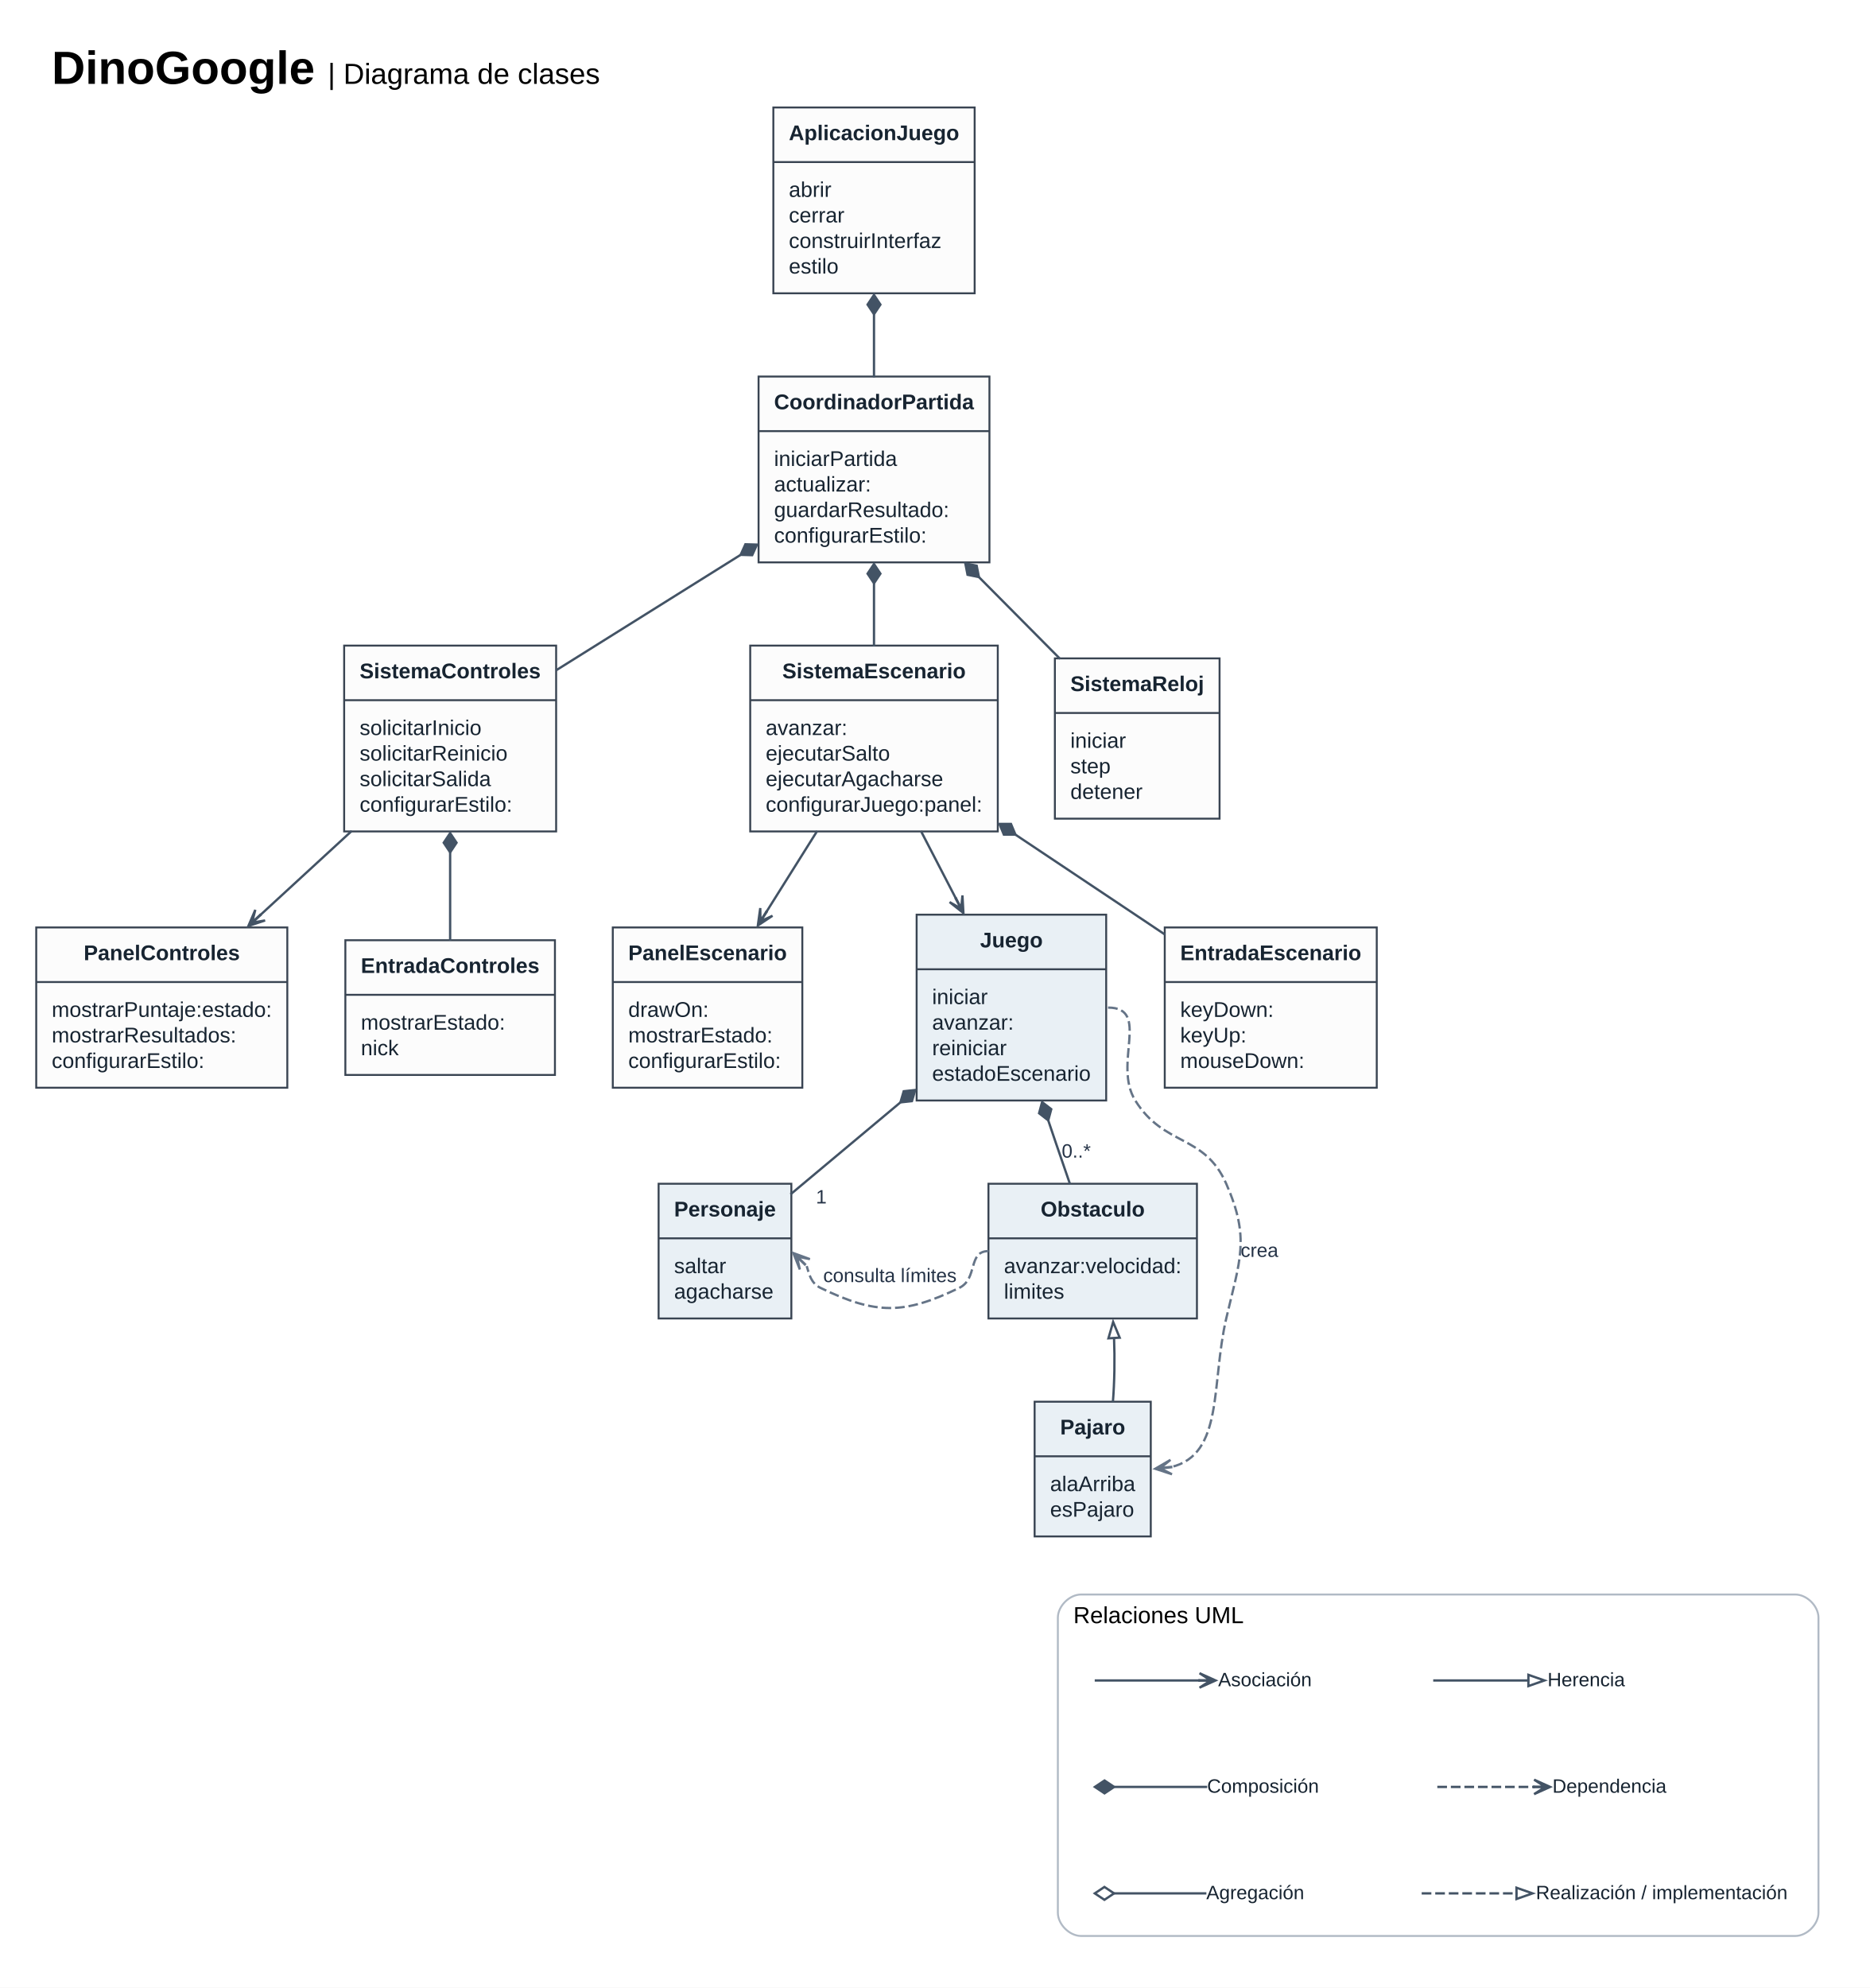
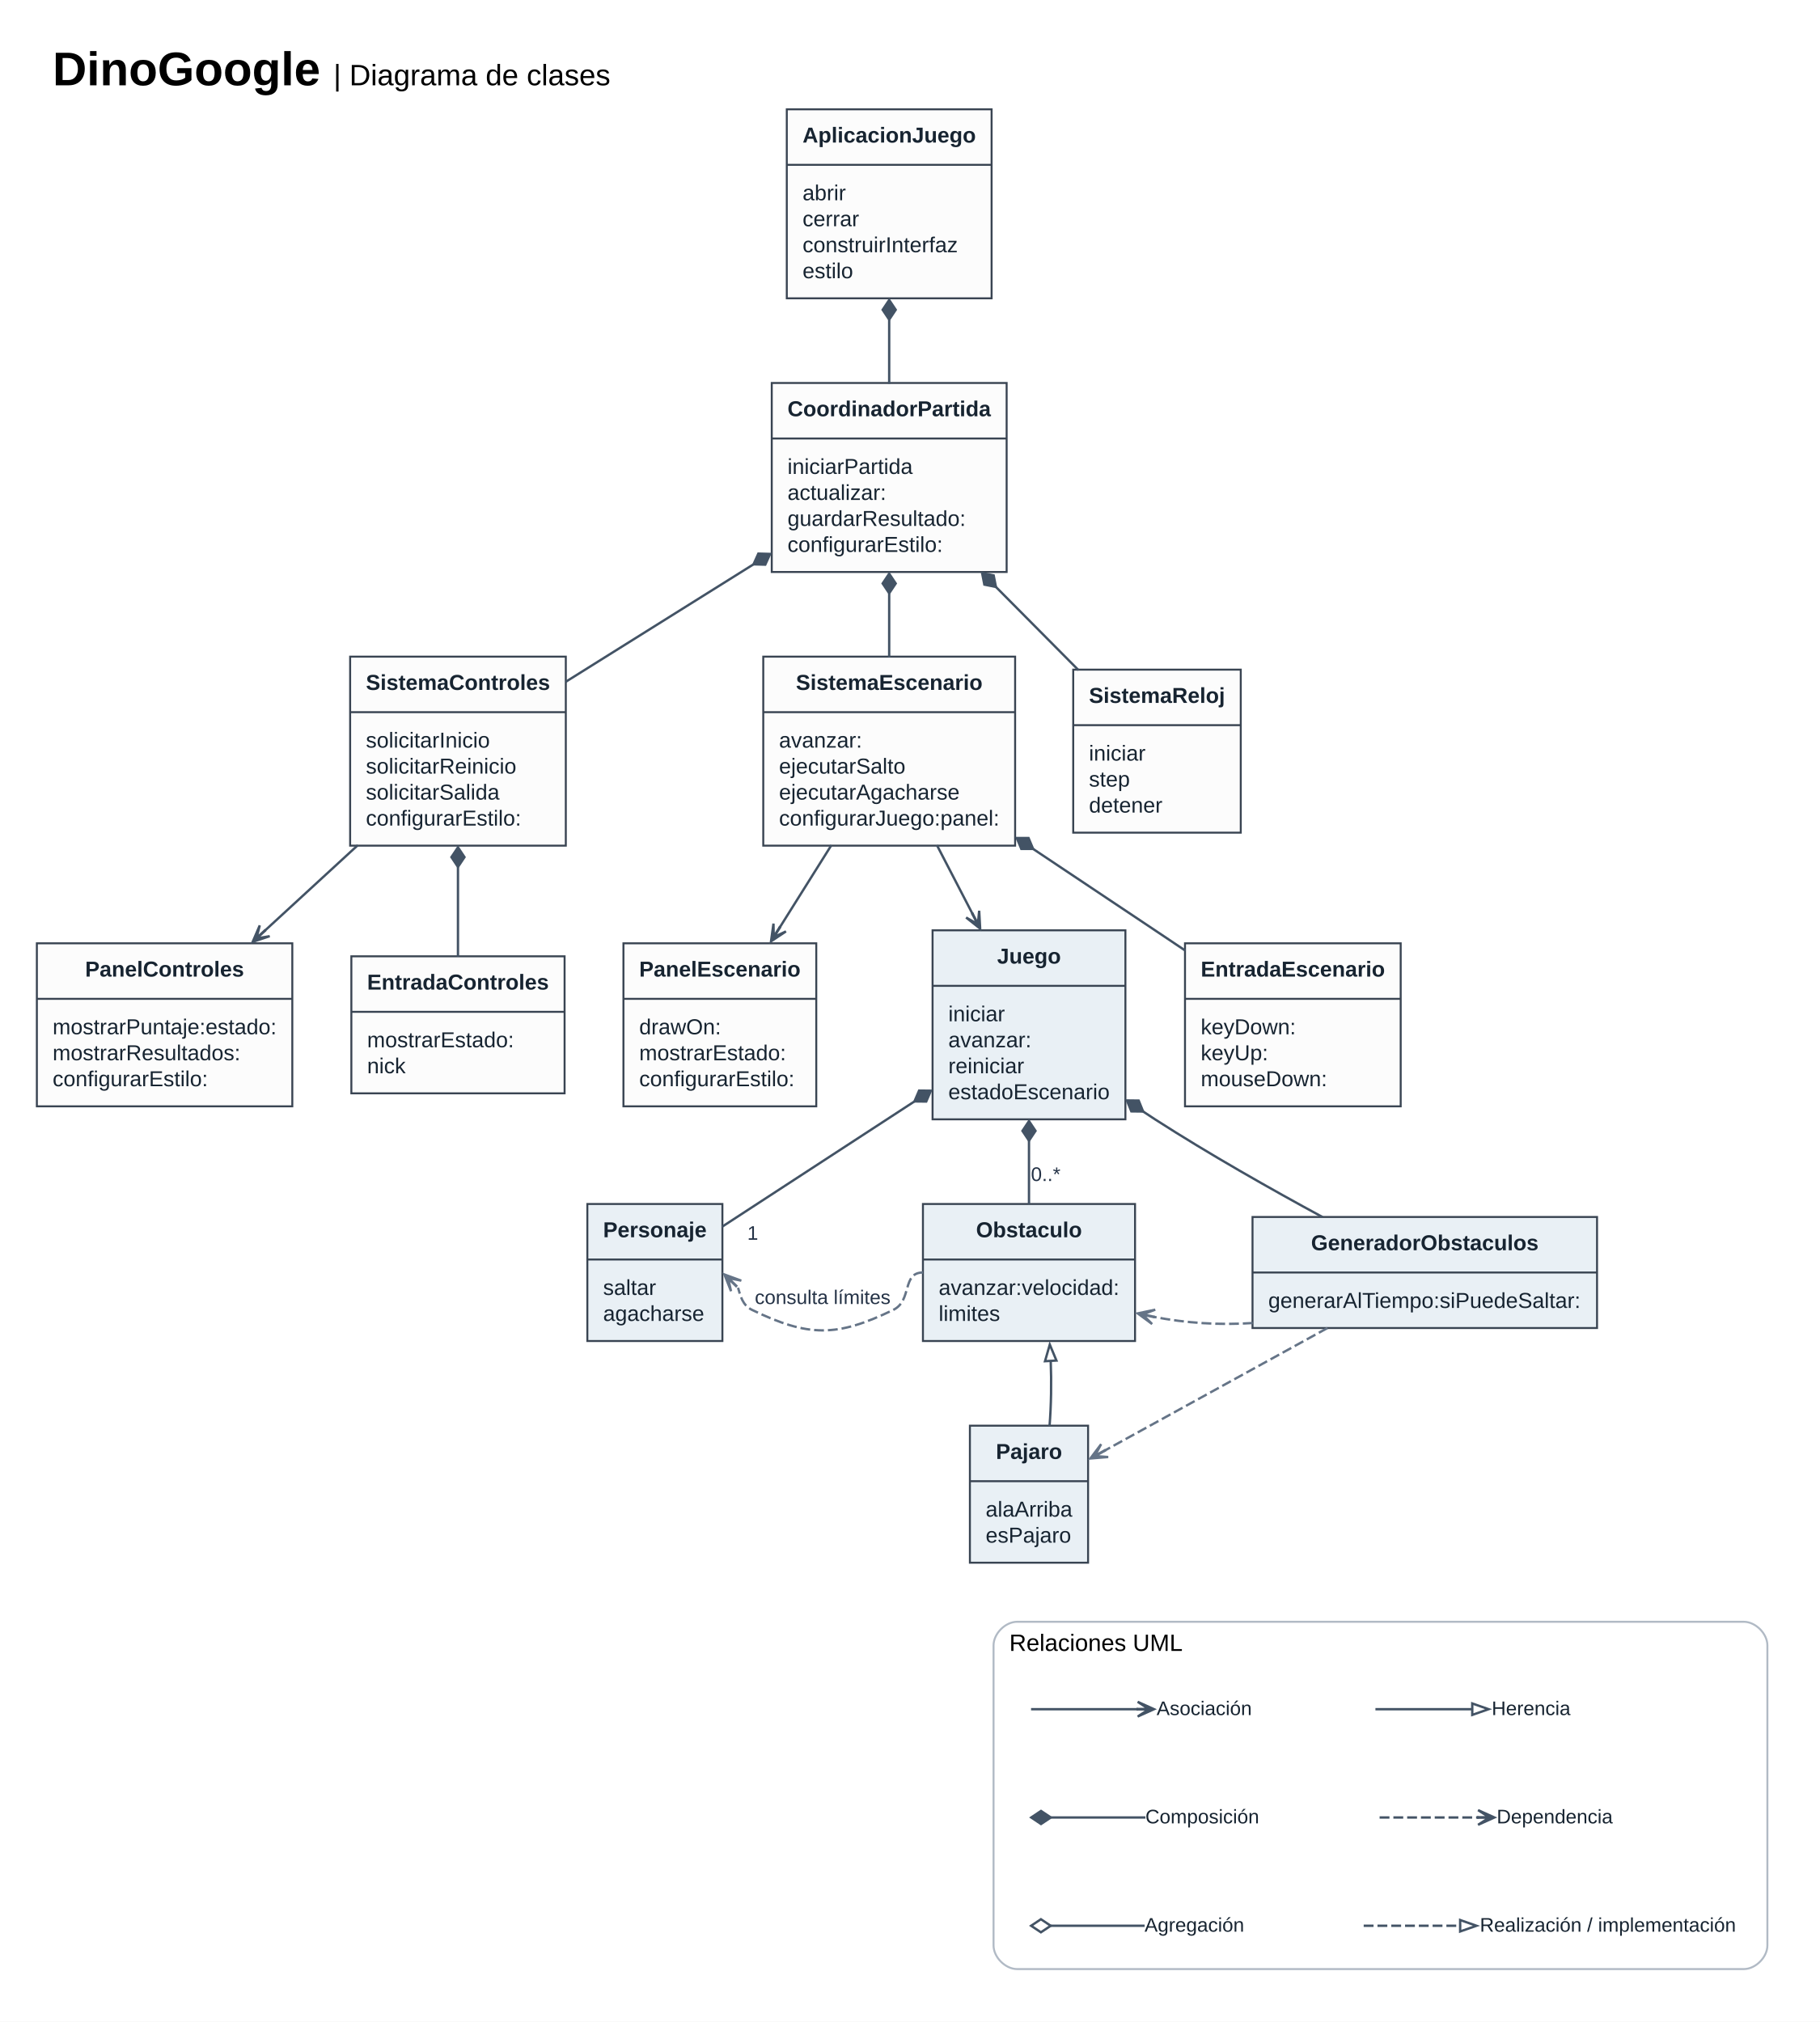
- <svg xmlns="http://www.w3.org/2000/svg" width="966pt" height="1027pt" viewBox="0.00 0.00 966.00 1027.00">
+ <svg xmlns="http://www.w3.org/2000/svg" width="924pt" height="1027pt" viewBox="0.00 0.00 924.00 1027.00">
  <g id="graph0" class="graph" transform="scale(1 1) rotate(0) translate(18.72 1008.12)">
-     <polygon fill="#ffffff" stroke="none" points="-18.72,18.72 -18.72,-1008.12 947.58,-1008.12 947.58,18.72 -18.72,18.72" />
+     <polygon fill="#ffffff" stroke="none" points="-18.72,18.72 -18.72,-1008.12 905.58,-1008.12 905.58,18.72 -18.72,18.72" />
    <text xml:space="preserve" text-anchor="start" x="8" y="-964.8" font-family="Arial" font-weight="bold" font-size="24.00">DinoGoogle</text>
    <text xml:space="preserve" text-anchor="start" x="143.98" y="-964.8" font-family="Arial" font-size="24.00"> </text>
    <text xml:space="preserve" text-anchor="start" x="150.65" y="-964.8" font-family="Arial" font-size="15.00">| Diagrama de clases</text>
    <g id="clust5" class="cluster">
-       <path fill="#ffffff" stroke="#b1bac5" d="M539.86,-8C539.86,-8 908.86,-8 908.86,-8 914.86,-8 920.86,-14 920.86,-20 920.86,-20 920.86,-172.4 920.86,-172.4 920.86,-178.4 914.86,-184.4 908.86,-184.4 908.86,-184.4 539.86,-184.4 539.86,-184.4 533.86,-184.4 527.86,-178.4 527.86,-172.4 527.86,-172.4 527.86,-20 527.86,-20 527.86,-14 533.86,-8 539.86,-8" />
-       <text xml:space="preserve" text-anchor="middle" x="579.88" y="-169.6" font-family="Arial" font-size="12.00">Relaciones UML</text>
+       <path fill="#ffffff" stroke="#b1bac5" d="M497.86,-8C497.86,-8 866.86,-8 866.86,-8 872.86,-8 878.86,-14 878.86,-20 878.86,-20 878.86,-172.4 878.86,-172.4 878.86,-178.4 872.86,-184.4 866.86,-184.4 866.86,-184.4 497.86,-184.4 497.86,-184.4 491.86,-184.4 485.86,-178.4 485.86,-172.4 485.86,-172.4 485.86,-20 485.86,-20 485.86,-14 491.86,-8 497.86,-8" />
+       <text xml:space="preserve" text-anchor="middle" x="537.88" y="-169.6" font-family="Arial" font-size="12.00">Relaciones UML</text>
    </g>
    <g id="node1" class="node">
      <polygon fill="#fcfcfc" stroke="none" points="380.86,-856.6 380.86,-952.6 484.87,-952.6 484.87,-856.6 380.86,-856.6" />
      <text xml:space="preserve" text-anchor="start" x="388.86" y="-935.7" font-family="Arial" font-weight="bold" font-size="11.00" fill="#172431">AplicacionJuego</text>
      <text xml:space="preserve" text-anchor="start" x="388.86" y="-906.4" font-family="Arial" font-size="11.00" fill="#172431">abrir</text>
      <text xml:space="preserve" text-anchor="start" x="388.86" y="-893.2" font-family="Arial" font-size="11.00" fill="#172431">cerrar</text>
      <text xml:space="preserve" text-anchor="start" x="388.86" y="-880" font-family="Arial" font-size="11.00" fill="#172431">construirInterfaz</text>
      <text xml:space="preserve" text-anchor="start" x="388.86" y="-866.8" font-family="Arial" font-size="11.00" fill="#172431">estilo</text>
      <polygon fill="#394452" stroke="#394452" points="380.86,-924.4 380.86,-924.4 484.87,-924.4 484.87,-924.4 380.86,-924.4" />
      <polygon fill="none" stroke="#394452" points="380.86,-856.6 380.86,-952.6 484.87,-952.6 484.87,-856.6 380.86,-856.6" />
    </g>
    <g id="node2" class="node">
      <polygon fill="#fcfcfc" stroke="none" points="373.22,-717.6 373.22,-813.6 492.51,-813.6 492.51,-717.6 373.22,-717.6" />
      <text xml:space="preserve" text-anchor="start" x="381.22" y="-796.7" font-family="Arial" font-weight="bold" font-size="11.00" fill="#172431">CoordinadorPartida</text>
      <text xml:space="preserve" text-anchor="start" x="381.22" y="-767.4" font-family="Arial" font-size="11.00" fill="#172431">iniciarPartida</text>
      <text xml:space="preserve" text-anchor="start" x="381.22" y="-754.2" font-family="Arial" font-size="11.00" fill="#172431">actualizar:</text>
      <text xml:space="preserve" text-anchor="start" x="381.22" y="-741" font-family="Arial" font-size="11.00" fill="#172431">guardarResultado:</text>
      <text xml:space="preserve" text-anchor="start" x="381.22" y="-727.8" font-family="Arial" font-size="11.00" fill="#172431">configurarEstilo:</text>
      <polygon fill="#394452" stroke="#394452" points="373.22,-785.4 373.22,-785.4 492.51,-785.4 492.51,-785.4 373.22,-785.4" />
      <polygon fill="none" stroke="#394452" points="373.22,-717.6 373.22,-813.6 492.51,-813.6 492.51,-717.6 373.22,-717.6" />
    </g>
    <g id="edge1" class="edge">
      <path fill="none" stroke="#435365" stroke-width="1.2" d="M432.86,-845.7C432.86,-834.84 432.86,-823.61 432.86,-813.15" />
      <polygon fill="#435365" stroke="#435365" stroke-width="1.2" points="432.86,-845.79 436.18,-850.77 432.86,-855.75 429.54,-850.77 432.86,-845.79" />
    </g>
    <g id="node3" class="node">
      <polygon fill="#fcfcfc" stroke="none" points="159.1,-578.6 159.1,-674.6 268.63,-674.6 268.63,-578.6 159.1,-578.6" />
      <text xml:space="preserve" text-anchor="start" x="167.1" y="-657.7" font-family="Arial" font-weight="bold" font-size="11.00" fill="#172431">SistemaControles</text>
      <text xml:space="preserve" text-anchor="start" x="167.1" y="-628.4" font-family="Arial" font-size="11.00" fill="#172431">solicitarInicio</text>
      <text xml:space="preserve" text-anchor="start" x="167.1" y="-615.2" font-family="Arial" font-size="11.00" fill="#172431">solicitarReinicio</text>
      <text xml:space="preserve" text-anchor="start" x="167.1" y="-602" font-family="Arial" font-size="11.00" fill="#172431">solicitarSalida</text>
      <text xml:space="preserve" text-anchor="start" x="167.1" y="-588.8" font-family="Arial" font-size="11.00" fill="#172431">configurarEstilo:</text>
      <polygon fill="#394452" stroke="#394452" points="159.1,-646.4 159.1,-646.4 268.63,-646.4 268.63,-646.4 159.1,-646.4" />
      <polygon fill="none" stroke="#394452" points="159.1,-578.6 159.1,-674.6 268.63,-674.6 268.63,-578.6 159.1,-578.6" />
    </g>
    <g id="edge2" class="edge">
      <path fill="none" stroke="#435365" stroke-width="1.2" d="M363.93,-721.48C333.16,-702.23 297.41,-679.87 268.53,-661.79" />
      <polygon fill="#435365" stroke="#435365" stroke-width="1.2" points="363.95,-721.49 369.93,-721.32 372.39,-726.77 366.41,-726.94 363.95,-721.49" />
    </g>
    <g id="node4" class="node">
      <polygon fill="#fcfcfc" stroke="none" points="368.91,-578.6 368.91,-674.6 496.82,-674.6 496.82,-578.6 368.91,-578.6" />
      <text xml:space="preserve" text-anchor="start" x="385.48" y="-657.7" font-family="Arial" font-weight="bold" font-size="11.00" fill="#172431">SistemaEscenario</text>
      <text xml:space="preserve" text-anchor="start" x="376.91" y="-628.4" font-family="Arial" font-size="11.00" fill="#172431">avanzar:</text>
      <text xml:space="preserve" text-anchor="start" x="376.91" y="-615.2" font-family="Arial" font-size="11.00" fill="#172431">ejecutarSalto</text>
      <text xml:space="preserve" text-anchor="start" x="376.91" y="-602" font-family="Arial" font-size="11.00" fill="#172431">ejecutarAgacharse</text>
      <text xml:space="preserve" text-anchor="start" x="376.91" y="-588.8" font-family="Arial" font-size="11.00" fill="#172431">configurarJuego:panel:</text>
      <polygon fill="#394452" stroke="#394452" points="368.91,-646.4 368.91,-646.4 496.82,-646.4 496.82,-646.4 368.91,-646.4" />
      <polygon fill="none" stroke="#394452" points="368.91,-578.6 368.91,-674.6 496.82,-674.6 496.82,-578.6 368.91,-578.6" />
    </g>
    <g id="edge3" class="edge">
      <path fill="none" stroke="#435365" stroke-width="1.2" d="M432.86,-706.7C432.86,-695.84 432.86,-684.61 432.86,-674.15" />
      <polygon fill="#435365" stroke="#435365" stroke-width="1.2" points="432.86,-706.79 436.18,-711.77 432.86,-716.75 429.54,-711.77 432.86,-706.79" />
    </g>
    <g id="node5" class="node">
      <polygon fill="#fcfcfc" stroke="none" points="526.32,-585.2 526.32,-668 611.41,-668 611.41,-585.2 526.32,-585.2" />
      <text xml:space="preserve" text-anchor="start" x="534.32" y="-651.1" font-family="Arial" font-weight="bold" font-size="11.00" fill="#172431">SistemaReloj</text>
      <text xml:space="preserve" text-anchor="start" x="534.32" y="-621.8" font-family="Arial" font-size="11.00" fill="#172431">iniciar</text>
      <text xml:space="preserve" text-anchor="start" x="534.32" y="-608.6" font-family="Arial" font-size="11.00" fill="#172431">step</text>
      <text xml:space="preserve" text-anchor="start" x="534.32" y="-595.4" font-family="Arial" font-size="11.00" fill="#172431">detener</text>
      <polygon fill="#394452" stroke="#394452" points="526.32,-639.8 526.32,-639.8 611.41,-639.8 611.41,-639.8 526.32,-639.8" />
      <polygon fill="none" stroke="#394452" points="526.32,-585.2 526.32,-668 611.41,-668 611.41,-585.2 526.32,-585.2" />
    </g>
    <g id="edge4" class="edge">
      <path fill="none" stroke="#435365" stroke-width="1.2" d="M486.98,-710.09C501,-695.96 515.85,-681 529,-667.76" />
      <polygon fill="#435365" stroke="#435365" stroke-width="1.2" points="487.07,-710 485.91,-715.87 480.05,-717.07 481.2,-711.19 487.07,-710" />
    </g>
    <g id="node6" class="node">
      <polygon fill="#fcfcfc" stroke="none" points="159.72,-452.8 159.72,-522.4 268.01,-522.4 268.01,-452.8 159.72,-452.8" />
      <text xml:space="preserve" text-anchor="start" x="167.72" y="-505.5" font-family="Arial" font-weight="bold" font-size="11.00" fill="#172431">EntradaControles</text>
      <text xml:space="preserve" text-anchor="start" x="167.72" y="-476.2" font-family="Arial" font-size="11.00" fill="#172431">mostrarEstado:</text>
      <text xml:space="preserve" text-anchor="start" x="167.72" y="-463" font-family="Arial" font-size="11.00" fill="#172431">nick</text>
      <polygon fill="#394452" stroke="#394452" points="159.72,-494.2 159.72,-494.2 268.01,-494.2 268.01,-494.2 159.72,-494.2" />
      <polygon fill="none" stroke="#394452" points="159.72,-452.8 159.72,-522.4 268.01,-522.4 268.01,-452.8 159.72,-452.8" />
    </g>
    <g id="edge5" class="edge">
      <path fill="none" stroke="#435365" stroke-width="1.2" d="M213.86,-567.71C213.86,-552.18 213.86,-535.91 213.86,-522.19" />
      <polygon fill="#435365" stroke="#435365" stroke-width="1.2" points="213.86,-567.79 217.18,-572.77 213.86,-577.75 210.54,-572.77 213.86,-567.79" />
    </g>
    <g id="node8" class="node">
      <polygon fill="#fcfcfc" stroke="none" points="0,-446.2 0,-529 129.73,-529 129.73,-446.2 0,-446.2" />
      <text xml:space="preserve" text-anchor="start" x="24.52" y="-512.1" font-family="Arial" font-weight="bold" font-size="11.00" fill="#172431">PanelControles</text>
      <text xml:space="preserve" text-anchor="start" x="8" y="-482.8" font-family="Arial" font-size="11.00" fill="#172431">mostrarPuntaje:estado:</text>
      <text xml:space="preserve" text-anchor="start" x="8" y="-469.6" font-family="Arial" font-size="11.00" fill="#172431">mostrarResultados:</text>
      <text xml:space="preserve" text-anchor="start" x="8" y="-456.4" font-family="Arial" font-size="11.00" fill="#172431">configurarEstilo:</text>
      <polygon fill="#394452" stroke="#394452" points="0,-500.8 0,-500.8 129.73,-500.8 129.73,-500.8 0,-500.8" />
      <polygon fill="none" stroke="#394452" points="0,-446.2 0,-529 129.73,-529 129.73,-446.2 0,-446.2" />
    </g>
-     <g id="edge9" class="edge">
+     <g id="edge10" class="edge">
      <path fill="none" stroke="#435365" stroke-width="1.2" d="M163,-578.84C147.65,-564.72 130.8,-549.23 115.47,-535.13" />
      <polygon fill="#435365" stroke="#435365" stroke-width="1.2" points="109.61,-529.75 118.25,-532.62 111.66,-531.49 115.79,-535.29 115.72,-535.36 115.66,-535.44 111.53,-531.64 113.2,-538.11 109.61,-529.75" />
    </g>
    <g id="node7" class="node">
      <polygon fill="#fcfcfc" stroke="none" points="583.09,-446.2 583.09,-529 692.63,-529 692.63,-446.2 583.09,-446.2" />
      <text xml:space="preserve" text-anchor="start" x="591.09" y="-512.1" font-family="Arial" font-weight="bold" font-size="11.00" fill="#172431">EntradaEscenario</text>
      <text xml:space="preserve" text-anchor="start" x="591.09" y="-482.8" font-family="Arial" font-size="11.00" fill="#172431">keyDown:</text>
      <text xml:space="preserve" text-anchor="start" x="591.09" y="-469.6" font-family="Arial" font-size="11.00" fill="#172431">keyUp:</text>
      <text xml:space="preserve" text-anchor="start" x="591.09" y="-456.4" font-family="Arial" font-size="11.00" fill="#172431">mouseDown:</text>
      <polygon fill="#394452" stroke="#394452" points="583.09,-500.8 583.09,-500.8 692.63,-500.8 692.63,-500.8 583.09,-500.8" />
      <polygon fill="none" stroke="#394452" points="583.09,-446.2 583.09,-529 692.63,-529 692.63,-446.2 583.09,-446.2" />
    </g>
    <g id="edge6" class="edge">
      <path fill="none" stroke="#435365" stroke-width="1.2" d="M505.86,-577C525.96,-563.6 547.76,-549.05 567.86,-535.6 572.85,-532.26 578.04,-528.79 583.23,-525.31" />
      <polygon fill="#435365" stroke="#435365" stroke-width="1.2" points="505.95,-576.94 503.64,-582.47 497.66,-582.47 499.96,-576.94 505.95,-576.94" />
    </g>
    <g id="node9" class="node">
      <polygon fill="#fcfcfc" stroke="none" points="297.9,-446.2 297.9,-529 395.83,-529 395.83,-446.2 297.9,-446.2" />
      <text xml:space="preserve" text-anchor="start" x="305.9" y="-512.1" font-family="Arial" font-weight="bold" font-size="11.00" fill="#172431">PanelEscenario</text>
      <text xml:space="preserve" text-anchor="start" x="305.9" y="-482.8" font-family="Arial" font-size="11.00" fill="#172431">drawOn:</text>
      <text xml:space="preserve" text-anchor="start" x="305.9" y="-469.6" font-family="Arial" font-size="11.00" fill="#172431">mostrarEstado:</text>
      <text xml:space="preserve" text-anchor="start" x="305.9" y="-456.4" font-family="Arial" font-size="11.00" fill="#172431">configurarEstilo:</text>
      <polygon fill="#394452" stroke="#394452" points="297.9,-500.8 297.9,-500.8 395.83,-500.8 395.83,-500.8 297.9,-500.8" />
      <polygon fill="none" stroke="#394452" points="297.9,-446.2 297.9,-529 395.83,-529 395.83,-446.2 297.9,-446.2" />
    </g>
-     <g id="edge10" class="edge">
+     <g id="edge11" class="edge">
      <path fill="none" stroke="#435365" stroke-width="1.2" d="M403.51,-578.84C394.97,-565.23 385.62,-550.34 377.03,-536.66" />
      <polygon fill="#435365" stroke="#435365" stroke-width="1.2" points="372.85,-530 380.43,-535.04 374.36,-532.22 377.35,-536.97 377.26,-537.03 377.18,-537.08 374.19,-532.33 374.1,-539.01 372.85,-530" />
    </g>
    <g id="node10" class="node">
      <polygon fill="#e9f0f5" stroke="none" points="454.89,-439.6 454.89,-535.6 552.83,-535.6 552.83,-439.6 454.89,-439.6" />
      <text xml:space="preserve" text-anchor="start" x="487.67" y="-518.7" font-family="Arial" font-weight="bold" font-size="11.00" fill="#172431">Juego</text>
      <text xml:space="preserve" text-anchor="start" x="462.89" y="-489.4" font-family="Arial" font-size="11.00" fill="#172431">iniciar</text>
      <text xml:space="preserve" text-anchor="start" x="462.89" y="-476.2" font-family="Arial" font-size="11.00" fill="#172431">avanzar:</text>
      <text xml:space="preserve" text-anchor="start" x="462.89" y="-463" font-family="Arial" font-size="11.00" fill="#172431">reiniciar</text>
      <text xml:space="preserve" text-anchor="start" x="462.89" y="-449.8" font-family="Arial" font-size="11.00" fill="#172431">estadoEscenario</text>
      <polygon fill="#394452" stroke="#394452" points="454.89,-507.4 454.89,-507.4 552.83,-507.4 552.83,-507.4 454.89,-507.4" />
      <polygon fill="none" stroke="#394452" points="454.89,-439.6 454.89,-535.6 552.83,-535.6 552.83,-439.6 454.89,-439.6" />
    </g>
-     <g id="edge11" class="edge">
+     <g id="edge12" class="edge">
      <path fill="none" stroke="#435365" stroke-width="1.2" d="M457.1,-578.84C462.98,-567.48 469.33,-555.24 475.39,-543.55" />
      <polygon fill="#435365" stroke="#435365" stroke-width="1.2" points="479.06,-536.45 478.56,-545.54 477.92,-538.88 475.33,-543.87 475.25,-543.82 475.16,-543.78 477.74,-538.79 471.93,-542.1 479.06,-536.45" />
    </g>
    <g id="node11" class="node">
-       <polygon fill="#e9f0f5" stroke="none" points="321.57,-327 321.57,-396.6 390.16,-396.6 390.16,-327 321.57,-327" />
-       <text xml:space="preserve" text-anchor="start" x="329.57" y="-379.7" font-family="Arial" font-weight="bold" font-size="11.00" fill="#172431">Personaje</text>
-       <text xml:space="preserve" text-anchor="start" x="329.57" y="-350.4" font-family="Arial" font-size="11.00" fill="#172431">saltar</text>
-       <text xml:space="preserve" text-anchor="start" x="329.57" y="-337.2" font-family="Arial" font-size="11.00" fill="#172431">agacharse</text>
-       <polygon fill="#394452" stroke="#394452" points="321.57,-368.4 321.57,-368.4 390.16,-368.4 390.16,-368.4 321.57,-368.4" />
-       <polygon fill="none" stroke="#394452" points="321.57,-327 321.57,-396.6 390.16,-396.6 390.16,-327 321.57,-327" />
+       <polygon fill="#e9f0f5" stroke="none" points="617.38,-333.6 617.38,-390 792.35,-390 792.35,-333.6 617.38,-333.6" />
+       <text xml:space="preserve" text-anchor="start" x="647.1" y="-373.1" font-family="Arial" font-weight="bold" font-size="11.00" fill="#172431">GeneradorObstaculos</text>
+       <text xml:space="preserve" text-anchor="start" x="625.38" y="-343.8" font-family="Arial" font-size="11.00" fill="#172431">generarAlTiempo:siPuedeSaltar:</text>
+       <polygon fill="#394452" stroke="#394452" points="617.38,-361.8 617.38,-361.8 792.35,-361.8 792.35,-361.8 617.38,-361.8" />
+       <polygon fill="none" stroke="#394452" points="617.38,-333.6 617.38,-390 792.35,-390 792.35,-333.6 617.38,-333.6" />
    </g>
    <g id="edge7" class="edge">
-       <path fill="none" stroke="#435365" stroke-width="1.2" d="M446.58,-438.68C427.36,-422.61 406.55,-405.2 389.72,-391.12" />
-       <polygon fill="#435365" stroke="#435365" stroke-width="1.2" points="446.52,-438.64 452.47,-439.28 454.16,-445.03 448.21,-444.38 446.52,-438.64" />
-       <text xml:space="preserve" text-anchor="middle" x="405.63" y="-386.42" font-family="Arial" font-size="10.00" fill="#243246">1</text>
+       <path fill="none" stroke="#435365" stroke-width="1.2" d="M561.74,-443.62C563.79,-442.25 565.84,-440.9 567.86,-439.6 595.26,-421.96 626.93,-404.05 652.92,-389.97" />
+       <polygon fill="#435365" stroke="#435365" stroke-width="1.2" points="561.82,-443.57 559.58,-449.12 553.6,-449.19 555.83,-443.64 561.82,-443.57" />
    </g>
    <g id="node12" class="node">
-       <polygon fill="#e9f0f5" stroke="none" points="492,-327 492,-396.6 599.72,-396.6 599.72,-327 492,-327" />
-       <text xml:space="preserve" text-anchor="start" x="518.97" y="-379.7" font-family="Arial" font-weight="bold" font-size="11.00" fill="#172431">Obstaculo</text>
-       <text xml:space="preserve" text-anchor="start" x="500" y="-350.4" font-family="Arial" font-size="11.00" fill="#172431">avanzar:velocidad:</text>
-       <text xml:space="preserve" text-anchor="start" x="500" y="-337.2" font-family="Arial" font-size="11.00" fill="#172431">limites</text>
-       <polygon fill="#394452" stroke="#394452" points="492,-368.4 492,-368.4 599.72,-368.4 599.72,-368.4 492,-368.4" />
-       <polygon fill="none" stroke="#394452" points="492,-327 492,-396.6 599.72,-396.6 599.72,-327 492,-327" />
+       <polygon fill="#e9f0f5" stroke="none" points="279.57,-327 279.57,-396.6 348.16,-396.6 348.16,-327 279.57,-327" />
+       <text xml:space="preserve" text-anchor="start" x="287.57" y="-379.7" font-family="Arial" font-weight="bold" font-size="11.00" fill="#172431">Personaje</text>
+       <text xml:space="preserve" text-anchor="start" x="287.57" y="-350.4" font-family="Arial" font-size="11.00" fill="#172431">saltar</text>
+       <text xml:space="preserve" text-anchor="start" x="287.57" y="-337.2" font-family="Arial" font-size="11.00" fill="#172431">agacharse</text>
+       <polygon fill="#394452" stroke="#394452" points="279.57,-368.4 279.57,-368.4 348.16,-368.4 348.16,-368.4 279.57,-368.4" />
+       <polygon fill="none" stroke="#394452" points="279.57,-327 279.57,-396.6 348.16,-396.6 348.16,-327 279.57,-327" />
    </g>
    <g id="edge8" class="edge">
-       <path fill="none" stroke="#435365" stroke-width="1.2" d="M522.9,-429.31C524.24,-425.34 525.57,-421.41 526.86,-417.6 529.2,-410.74 531.72,-403.4 534.14,-396.4" />
-       <polygon fill="#435365" stroke="#435365" stroke-width="1.2" points="522.89,-429.34 524.45,-435.12 519.72,-438.78 518.16,-433.01 522.89,-429.34" />
-       <text xml:space="preserve" text-anchor="middle" x="537.37" y="-410.09" font-family="Arial" font-size="10.00" fill="#243246">0..*</text>
+       <path fill="none" stroke="#435365" stroke-width="1.2" d="M445.67,-448.68C413.67,-427.83 375.08,-402.69 347.95,-385.01" />
+       <polygon fill="#435365" stroke="#435365" stroke-width="1.2" points="445.68,-448.69 451.67,-448.63 454.03,-454.13 448.04,-454.19 445.68,-448.69" />
+       <text xml:space="preserve" text-anchor="middle" x="363.55" y="-378.43" font-family="Arial" font-size="10.00" fill="#243246">1</text>
    </g>
    <g id="node13" class="node">
-       <polygon fill="#e9f0f5" stroke="none" points="515.85,-214.4 515.85,-284 575.87,-284 575.87,-214.4 515.85,-214.4" />
-       <text xml:space="preserve" text-anchor="start" x="529.05" y="-267.1" font-family="Arial" font-weight="bold" font-size="11.00" fill="#172431">Pajaro</text>
-       <text xml:space="preserve" text-anchor="start" x="523.85" y="-237.8" font-family="Arial" font-size="11.00" fill="#172431">alaArriba</text>
-       <text xml:space="preserve" text-anchor="start" x="523.85" y="-224.6" font-family="Arial" font-size="11.00" fill="#172431">esPajaro</text>
-       <polygon fill="#394452" stroke="#394452" points="515.85,-255.8 515.85,-255.8 575.87,-255.8 575.87,-255.8 515.85,-255.8" />
-       <polygon fill="none" stroke="#394452" points="515.85,-214.4 515.85,-284 575.87,-284 575.87,-214.4 515.85,-214.4" />
-     </g>
-     <g id="edge12" class="edge">
-       <path fill="none" stroke="#657487" stroke-width="1.2" stroke-dasharray="5,2" d="M553.79,-487.6C576.02,-487.6 556.1,-458.47 567.86,-439.6 582.84,-415.58 603.45,-422.51 614.86,-396.6 627.33,-368.29 621.85,-357.13 614.86,-327 606.98,-293 613.69,-256.73 586.36,-250.23" />
-       <polygon fill="#657487" stroke="#657487" stroke-width="1.2" points="578.18,-249.36 586.83,-246.52 580.86,-249.54 586.44,-250.14 586.43,-250.24 586.42,-250.33 580.84,-249.74 586.04,-253.95 578.18,-249.36" />
-       <text xml:space="preserve" text-anchor="middle" x="632.03" y="-358.8" font-family="Arial" font-size="10.00" fill="#243246">crea</text>
+       <polygon fill="#e9f0f5" stroke="none" points="450,-327 450,-396.6 557.72,-396.6 557.72,-327 450,-327" />
+       <text xml:space="preserve" text-anchor="start" x="476.97" y="-379.7" font-family="Arial" font-weight="bold" font-size="11.00" fill="#172431">Obstaculo</text>
+       <text xml:space="preserve" text-anchor="start" x="458" y="-350.4" font-family="Arial" font-size="11.00" fill="#172431">avanzar:velocidad:</text>
+       <text xml:space="preserve" text-anchor="start" x="458" y="-337.2" font-family="Arial" font-size="11.00" fill="#172431">limites</text>
+       <polygon fill="#394452" stroke="#394452" points="450,-368.4 450,-368.4 557.72,-368.4 557.72,-368.4 450,-368.4" />
+       <polygon fill="none" stroke="#394452" points="450,-327 450,-396.6 557.72,-396.6 557.72,-327 450,-327" />
+     </g>
+     <g id="edge9" class="edge">
+       <path fill="none" stroke="#435365" stroke-width="1.2" d="M503.86,-428.85C503.86,-417.79 503.86,-406.55 503.86,-396.55" />
+       <polygon fill="#435365" stroke="#435365" stroke-width="1.2" points="503.86,-428.75 507.18,-433.73 503.86,-438.71 500.54,-433.73 503.86,-428.75" />
+       <text xml:space="preserve" text-anchor="middle" x="512.36" y="-408.28" font-family="Arial" font-size="10.00" fill="#243246">0..*</text>
    </g>
    <g id="edge13" class="edge">
-       <path fill="none" stroke="#657487" stroke-width="1.2" stroke-dasharray="5,2" d="M492,-361.8C481.22,-361.8 486.63,-347.49 476.93,-342.8 448.23,-328.94 433.92,-328.94 405.23,-342.8 400.38,-345.14 399.3,-349.89 398.1,-354.06" />
-       <polygon fill="#657487" stroke="#657487" stroke-width="1.2" points="391.2,-360.78 394.54,-352.31 393.06,-358.83 397.08,-354.91 397.15,-354.99 397.22,-355.06 393.2,-358.97 399.75,-357.66 391.2,-360.78" />
-       <text xml:space="preserve" text-anchor="middle" x="441.08" y="-345.8" font-family="Arial" font-size="10.00" fill="#243246">consulta límites</text>
+       <path fill="none" stroke="#657487" stroke-width="1.2" stroke-dasharray="5,2" d="M617.45,-336.14C600.63,-335 583.81,-336.06 566.99,-339.31" />
+       <polygon fill="#657487" stroke="#657487" stroke-width="1.2" points="559.08,-341.03 566.39,-335.62 561.68,-340.36 567.17,-339.17 567.19,-339.27 567.21,-339.36 561.72,-340.56 567.98,-342.92 559.08,-341.03" />
+     </g>
+     <g id="node14" class="node">
+       <polygon fill="#e9f0f5" stroke="none" points="473.85,-214.4 473.85,-284 533.87,-284 533.87,-214.4 473.85,-214.4" />
+       <text xml:space="preserve" text-anchor="start" x="487.05" y="-267.1" font-family="Arial" font-weight="bold" font-size="11.00" fill="#172431">Pajaro</text>
+       <text xml:space="preserve" text-anchor="start" x="481.85" y="-237.8" font-family="Arial" font-size="11.00" fill="#172431">alaArriba</text>
+       <text xml:space="preserve" text-anchor="start" x="481.85" y="-224.6" font-family="Arial" font-size="11.00" fill="#172431">esPajaro</text>
+       <polygon fill="#394452" stroke="#394452" points="473.85,-255.8 473.85,-255.8 533.87,-255.8 533.87,-255.8 473.85,-255.8" />
+       <polygon fill="none" stroke="#394452" points="473.85,-214.4 473.85,-284 533.87,-284 533.87,-214.4 473.85,-214.4" />
    </g>
    <g id="edge14" class="edge">
-       <path fill="none" stroke="#435365" stroke-width="1.2" d="M556.3,-283.78C557.13,-294.27 557.32,-306 556.89,-317.08" />
-       <polygon fill="none" stroke="#435365" stroke-width="1.2" points="554,-316.75 556.42,-325.2 559.8,-317.08 554,-316.75" />
-     </g>
-     <g id="node14" class="node">
-       <text xml:space="preserve" text-anchor="middle" x="634.86" y="-137" font-family="Arial" font-size="10.00" fill="#172431">Asociación</text>
+       <path fill="none" stroke="#657487" stroke-width="1.2" stroke-dasharray="5,2" d="M655.44,-333.6C620.44,-314.34 574.18,-288.89 542.02,-271.19" />
+       <polygon fill="#657487" stroke="#657487" stroke-width="1.2" points="535.03,-267.35 544.1,-268.08 537.43,-268.56 542.35,-271.26 542.3,-271.35 542.25,-271.44 537.34,-268.73 540.5,-274.62 535.03,-267.35" />
+     </g>
+     <g id="edge15" class="edge">
+       <path fill="none" stroke="#657487" stroke-width="1.2" stroke-dasharray="5,2" d="M450,-361.8C439.22,-361.8 444.63,-347.49 434.93,-342.8 406.23,-328.94 391.92,-328.94 363.23,-342.8 358.38,-345.14 357.3,-349.89 356.1,-354.06" />
+       <polygon fill="#657487" stroke="#657487" stroke-width="1.2" points="349.2,-360.78 352.54,-352.31 351.06,-358.83 355.08,-354.91 355.15,-354.99 355.22,-355.06 351.2,-358.97 357.75,-357.66 349.2,-360.78" />
+       <text xml:space="preserve" text-anchor="middle" x="399.08" y="-345.8" font-family="Arial" font-size="10.00" fill="#243246">consulta límites</text>
+     </g>
+     <g id="edge16" class="edge">
+       <path fill="none" stroke="#435365" stroke-width="1.2" d="M514.3,-283.78C515.13,-294.27 515.32,-306 514.89,-317.08" />
+       <polygon fill="none" stroke="#435365" stroke-width="1.2" points="512,-316.75 514.42,-325.2 517.8,-317.08 512,-316.75" />
    </g>
    <g id="node15" class="node">
-       <text xml:space="preserve" text-anchor="middle" x="800.86" y="-137" font-family="Arial" font-size="10.00" fill="#172431">Herencia</text>
+       <text xml:space="preserve" text-anchor="middle" x="592.86" y="-137" font-family="Arial" font-size="10.00" fill="#172431">Asociación</text>
    </g>
    <g id="node16" class="node">
-       <text xml:space="preserve" text-anchor="middle" x="633.86" y="-82" font-family="Arial" font-size="10.00" fill="#172431">Composición</text>
+       <text xml:space="preserve" text-anchor="middle" x="758.86" y="-137" font-family="Arial" font-size="10.00" fill="#172431">Herencia</text>
    </g>
    <g id="node17" class="node">
-       <text xml:space="preserve" text-anchor="middle" x="812.86" y="-82" font-family="Arial" font-size="10.00" fill="#172431">Dependencia</text>
+       <text xml:space="preserve" text-anchor="middle" x="591.86" y="-82" font-family="Arial" font-size="10.00" fill="#172431">Composición</text>
    </g>
    <g id="node18" class="node">
-       <text xml:space="preserve" text-anchor="middle" x="629.86" y="-27" font-family="Arial" font-size="10.00" fill="#172431">Agregación</text>
+       <text xml:space="preserve" text-anchor="middle" x="770.86" y="-82" font-family="Arial" font-size="10.00" fill="#172431">Dependencia</text>
    </g>
    <g id="node19" class="node">
-       <text xml:space="preserve" text-anchor="middle" x="839.86" y="-27" font-family="Arial" font-size="10.00" fill="#172431">Realización / implementación</text>
-     </g>
-     <g id="edge19" class="edge">
-       <path fill="none" stroke="#435365" stroke-width="1.2" d="M546.91,-140C565.05,-140 583.19,-140 601.33,-140" />
-       <polygon fill="#435365" stroke="#435365" stroke-width="1.2" points="609.35,-140 601.05,-143.74 606.66,-140.1 601.05,-140.1 601.05,-140 601.05,-139.9 606.66,-139.9 601.05,-136.27 609.35,-140" />
-     </g>
-     <g id="edge20" class="edge">
-       <path fill="none" stroke="#435365" stroke-width="1.2" d="M721.8,-140C738.32,-140 754.85,-140 771.37,-140" />
-       <polygon fill="none" stroke="#435365" stroke-width="1.2" points="770.98,-142.91 779.28,-140 770.98,-137.1 770.98,-142.91" />
-     </g>
-     <g id="edge21" class="edge">
-       <path fill="none" stroke="#435365" stroke-width="1.2" d="M556.99,-85C572.99,-85 589,-85 605,-85" />
-       <polygon fill="#435365" stroke="#435365" stroke-width="1.2" points="556.95,-85 551.97,-88.32 546.99,-85 551.97,-81.68 556.95,-85" />
+       <text xml:space="preserve" text-anchor="middle" x="587.86" y="-27" font-family="Arial" font-size="10.00" fill="#172431">Agregación</text>
+     </g>
+     <g id="node20" class="node">
+       <text xml:space="preserve" text-anchor="middle" x="797.86" y="-27" font-family="Arial" font-size="10.00" fill="#172431">Realización / implementación</text>
    </g>
    <g id="edge22" class="edge">
-       <path fill="none" stroke="#435365" stroke-width="1.2" stroke-dasharray="5,2" d="M723.92,-85C740.73,-85 757.53,-85 774.34,-85" />
-       <polygon fill="#435365" stroke="#435365" stroke-width="1.2" points="782.22,-85 773.92,-88.74 779.53,-85.1 773.92,-85.1 773.92,-85 773.92,-84.9 779.53,-84.9 773.92,-81.27 782.22,-85" />
+       <path fill="none" stroke="#435365" stroke-width="1.2" d="M504.91,-140C523.05,-140 541.19,-140 559.33,-140" />
+       <polygon fill="#435365" stroke="#435365" stroke-width="1.2" points="567.35,-140 559.05,-143.74 564.66,-140.1 559.05,-140.1 559.05,-140 559.05,-139.9 564.66,-139.9 559.05,-136.27 567.35,-140" />
    </g>
    <g id="edge23" class="edge">
-       <path fill="none" stroke="#435365" stroke-width="1.2" d="M556.87,-30C572.78,-30 588.69,-30 604.6,-30" />
-       <polygon fill="none" stroke="#435365" stroke-width="1.2" points="556.9,-30 551.92,-33.32 546.94,-30 551.92,-26.68 556.9,-30" />
+       <path fill="none" stroke="#435365" stroke-width="1.2" d="M679.8,-140C696.32,-140 712.85,-140 729.37,-140" />
+       <polygon fill="none" stroke="#435365" stroke-width="1.2" points="728.98,-142.91 737.28,-140 728.98,-137.1 728.98,-142.91" />
    </g>
    <g id="edge24" class="edge">
-       <path fill="none" stroke="#435365" stroke-width="1.2" stroke-dasharray="5,2" d="M715.84,-30C732.31,-30 748.78,-30 765.25,-30" />
-       <polygon fill="none" stroke="#435365" stroke-width="1.2" points="764.83,-32.91 773.13,-30 764.83,-27.1 764.83,-32.91" />
+       <path fill="none" stroke="#435365" stroke-width="1.2" d="M514.99,-85C530.99,-85 547,-85 563,-85" />
+       <polygon fill="#435365" stroke="#435365" stroke-width="1.2" points="514.95,-85 509.97,-88.32 504.99,-85 509.97,-81.68 514.95,-85" />
+     </g>
+     <g id="edge25" class="edge">
+       <path fill="none" stroke="#435365" stroke-width="1.2" stroke-dasharray="5,2" d="M681.92,-85C698.73,-85 715.53,-85 732.34,-85" />
+       <polygon fill="#435365" stroke="#435365" stroke-width="1.2" points="740.22,-85 731.92,-88.74 737.53,-85.1 731.92,-85.1 731.92,-85 731.92,-84.9 737.53,-84.9 731.92,-81.27 740.22,-85" />
+     </g>
+     <g id="edge26" class="edge">
+       <path fill="none" stroke="#435365" stroke-width="1.2" d="M514.87,-30C530.78,-30 546.69,-30 562.6,-30" />
+       <polygon fill="none" stroke="#435365" stroke-width="1.2" points="514.9,-30 509.92,-33.32 504.94,-30 509.92,-26.68 514.9,-30" />
+     </g>
+     <g id="edge27" class="edge">
+       <path fill="none" stroke="#435365" stroke-width="1.2" stroke-dasharray="5,2" d="M673.84,-30C690.31,-30 706.78,-30 723.25,-30" />
+       <polygon fill="none" stroke="#435365" stroke-width="1.2" points="722.83,-32.91 731.13,-30 722.83,-27.1 722.83,-32.91" />
    </g>
  </g>
</svg>
